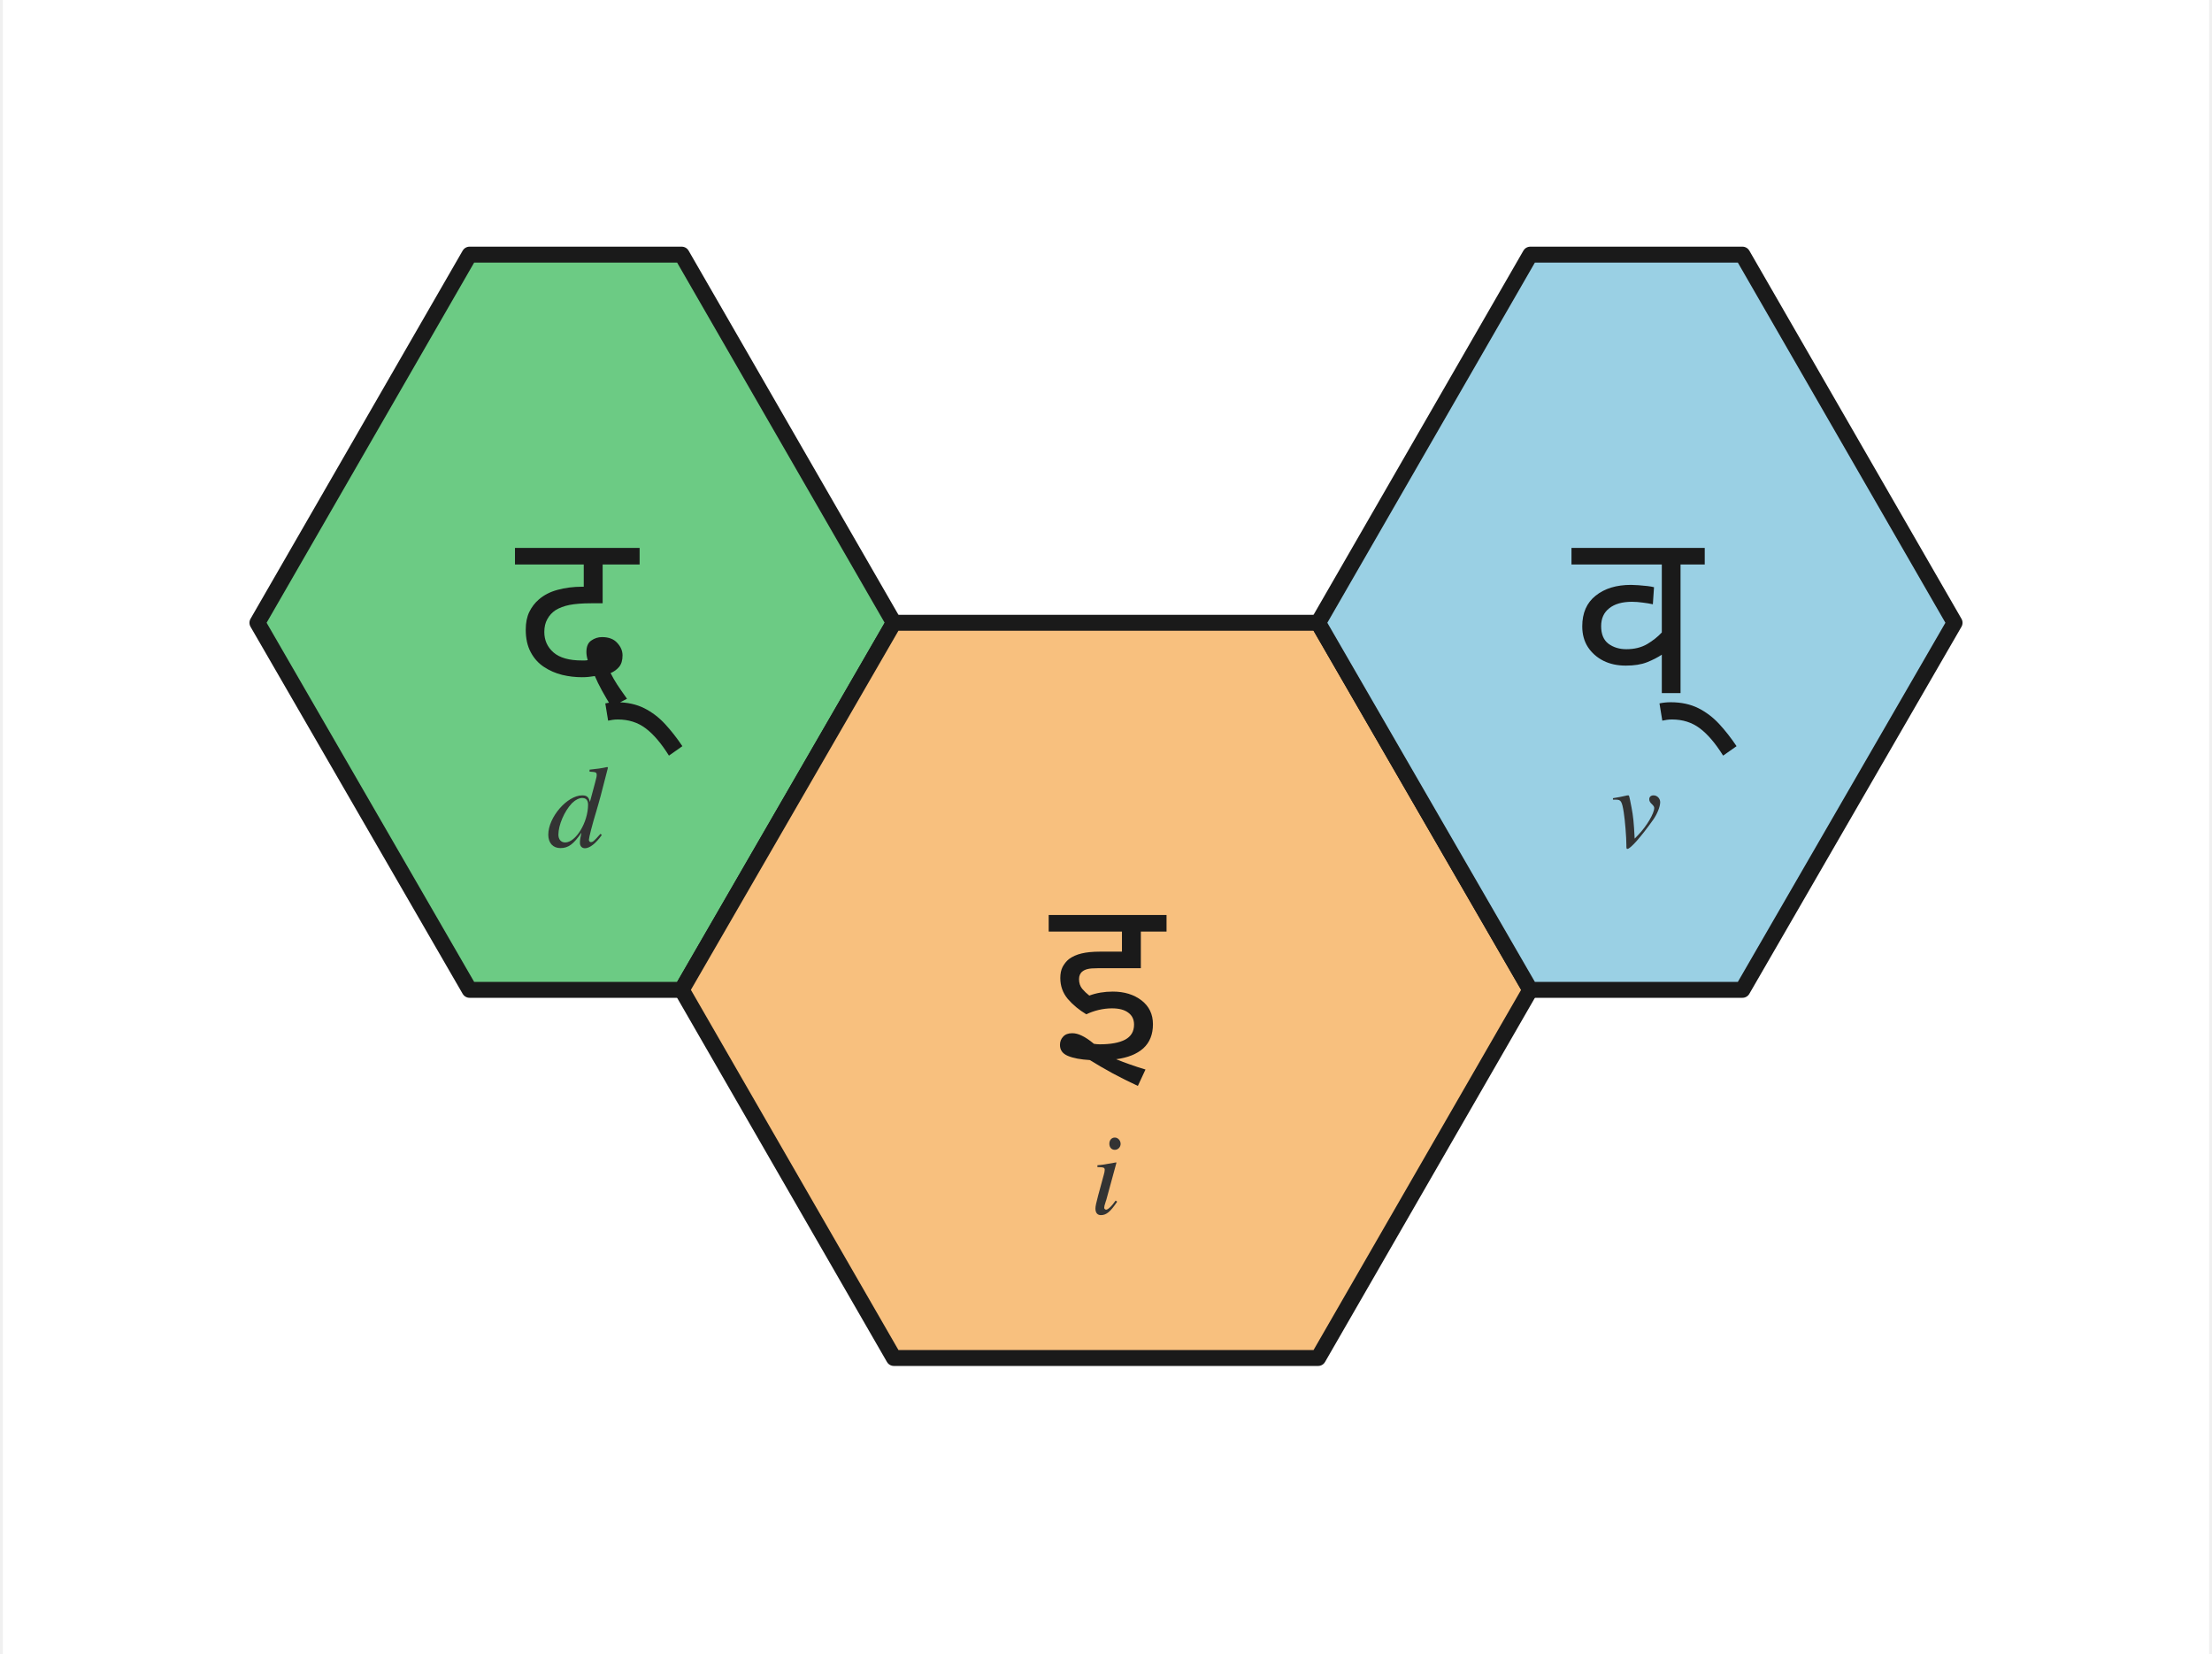
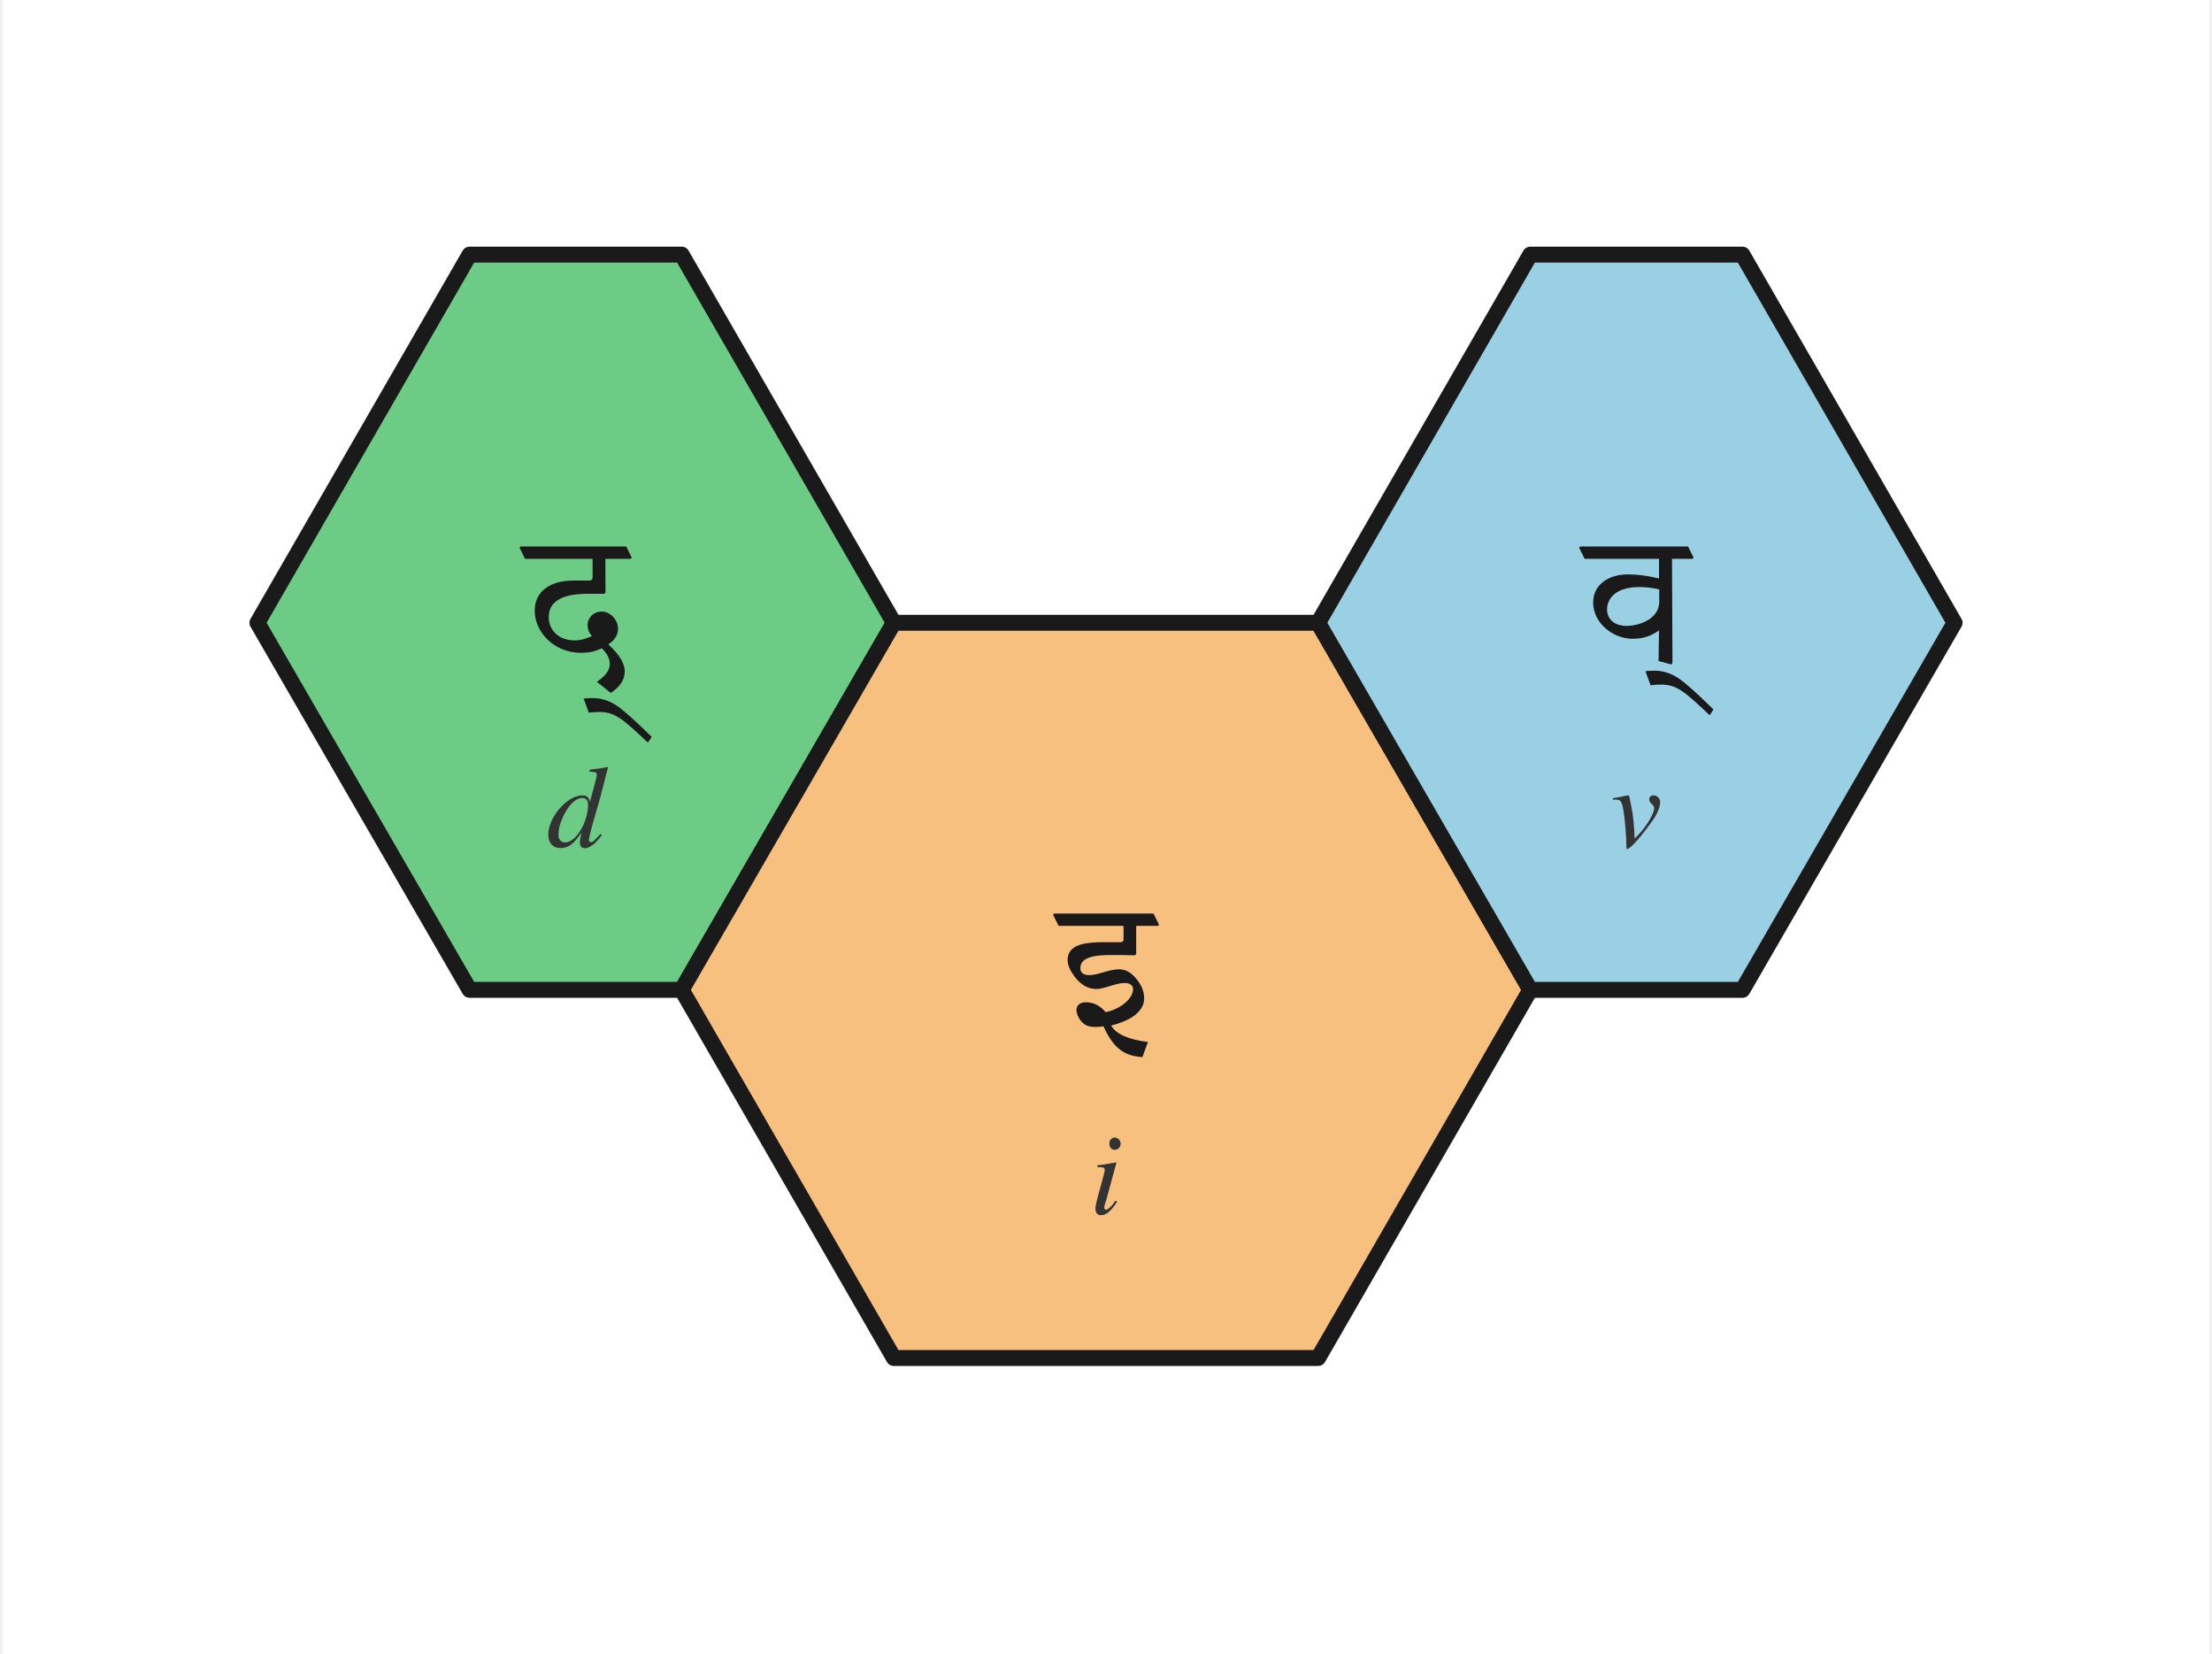
<svg xmlns="http://www.w3.org/2000/svg" viewBox="-54.0 -76.0 208.0 155.9" width="416" height="311">
  <rect x="-54.0" y="-76.0" width="208.0" height="155.9" fill="white" />
  <polygon points="-10.0,-52.0 10.0,-52.0 30.0,-17.3 10.0,17.3 -10.0,17.3 -30.0,-17.3" fill="#6ccb84" stroke="#1a1a1a" stroke-width="1.5" stroke-linejoin="round" />
-   <text x="0.0" y="-18.3" font-family="Noto Sans Devanagari, Kohinoor Devanagari, Devanagari MT, Arial Unicode MS, sans-serif" font-size="22" font-weight="500" text-anchor="middle" dominant-baseline="middle" fill="#1a1a1a">द्</text>
+   <g fill="#1a1a1a">
+     <path transform="translate(-4.77,-13.49) scale(0.010742,-0.010742)" d="M0 916H593V753C593 735 583 725 563 725H424C227 725 85 636 85 460C85 275 252 91 492 91C554 91 614 101 674 131C722 83 744 38 744 -5C744 -67 699 -117 630 -163L749 -258H757C827 -210 875 -152 875 -70C875 -8 835 70 731 165C787 203 816 248 816 302C816 343 800 379 770 410C742 438 710 453 670 453C600 453 549 396 549 337C549 297 562 265 588 239C537 214 488 200 434 200C297 200 208 289 208 405C208 536 317 609 549 609H696L706 619L705 916H928L936 927L888 1024H-40L-48 1013Z" />
+     <path transform="translate(5.01,-10.91) scale(0.010742,-0.010742)" d="M-352 -191 -350 -194C-317 -189 -286 -188 -254 -188C-117 -188 -43 -259 165 -454H170L201 -406C70 -277 -38 -178 -105 -133C-168 -91 -237 -66 -313 -66C-341 -66 -369 -67 -396 -70Z" />
+   </g>
  <text x="0.0" y="0.7" font-family="Charter, Georgia, Times, serif" font-size="11" font-style="italic" text-anchor="middle" dominant-baseline="middle" fill="#333">d</text>
  <polygon points="30.0,-17.3 70.0,-17.3 90.0,17.3 70.0,52.0 30.0,52.0 10.0,17.3" fill="#f8c07e" stroke="#1a1a1a" stroke-width="1.5" stroke-linejoin="round" />
-   <text x="50.0" y="16.3" font-family="Noto Sans Devanagari, Kohinoor Devanagari, Devanagari MT, Arial Unicode MS, sans-serif" font-size="22" font-weight="500" text-anchor="middle" dominant-baseline="middle" fill="#1a1a1a">इ</text>
+   <g fill="#1a1a1a">
+     <path transform="translate(45.53,21.11) scale(0.010742,-0.010742)" d="M0 916H570V799C570 780 559 773 545 773H393C306 773 235 766 184 749C110 724 79 678 79 615C79 572 103 521 141 470C200 391 269 362 330 362C403 362 501 415 581 415C631 415 654 389 654 363C654 278 545 186 413 159C370 209 317 246 236 246C182 246 157 211 157 180C157 148 170 116 194 84C231 40 267 29 326 29C350 29 372 31 394 35C486 -173 591 -224 729 -235H736L784 -103C620 -82 505 -37 461 42C640 85 751 170 751 279C751 329 735 383 693 438C648 498 597 535 533 535C438 535 350 484 270 484C219 484 191 505 191 544C191 611 244 660 454 660C522 660 615 660 671 658L681 670V916H873L881 927L833 1024H-40L-48 1013Z" />
+   </g>
  <text x="50.0" y="35.3" font-family="Charter, Georgia, Times, serif" font-size="11" font-style="italic" text-anchor="middle" dominant-baseline="middle" fill="#333">i</text>
  <polygon points="90.0,-52.0 110.0,-52.0 130.0,-17.3 110.0,17.3 90.0,17.3 70.0,-17.3" fill="#9ad0e4" stroke="#1a1a1a" stroke-width="1.5" stroke-linejoin="round" />
-   <text x="100.0" y="-18.3" font-family="Noto Sans Devanagari, Kohinoor Devanagari, Devanagari MT, Arial Unicode MS, sans-serif" font-size="22" font-weight="500" text-anchor="middle" dominant-baseline="middle" fill="#1a1a1a">व्</text>
+   <g fill="#1a1a1a">
+     <path transform="translate(95.12,-13.49) scale(0.010742,-0.010742)" d="M0 916H653V743C559 767 468 779 380 779C204 779 75 685 75 532C75 358 242 214 424 214C509 214 586 238 653 288L649 19L761 -11L771 0L767 916H948L956 927L908 1024H-40L-48 1013ZM655 647V540C655 375 454 327 372 327C253 327 197 394 197 470C197 567 272 668 480 668C537 668 596 662 655 647Z" />
+     <path transform="translate(105.11,-13.49) scale(0.010742,-0.010742)" d="M-352 -191 -350 -194C-317 -189 -286 -188 -254 -188C-117 -188 -43 -259 165 -454H170L201 -406C70 -277 -38 -178 -105 -133C-168 -91 -237 -66 -313 -66C-341 -66 -369 -67 -396 -70Z" />
+   </g>
  <text x="100.0" y="0.7" font-family="Charter, Georgia, Times, serif" font-size="11" font-style="italic" text-anchor="middle" dominant-baseline="middle" fill="#333">v</text>
</svg>
